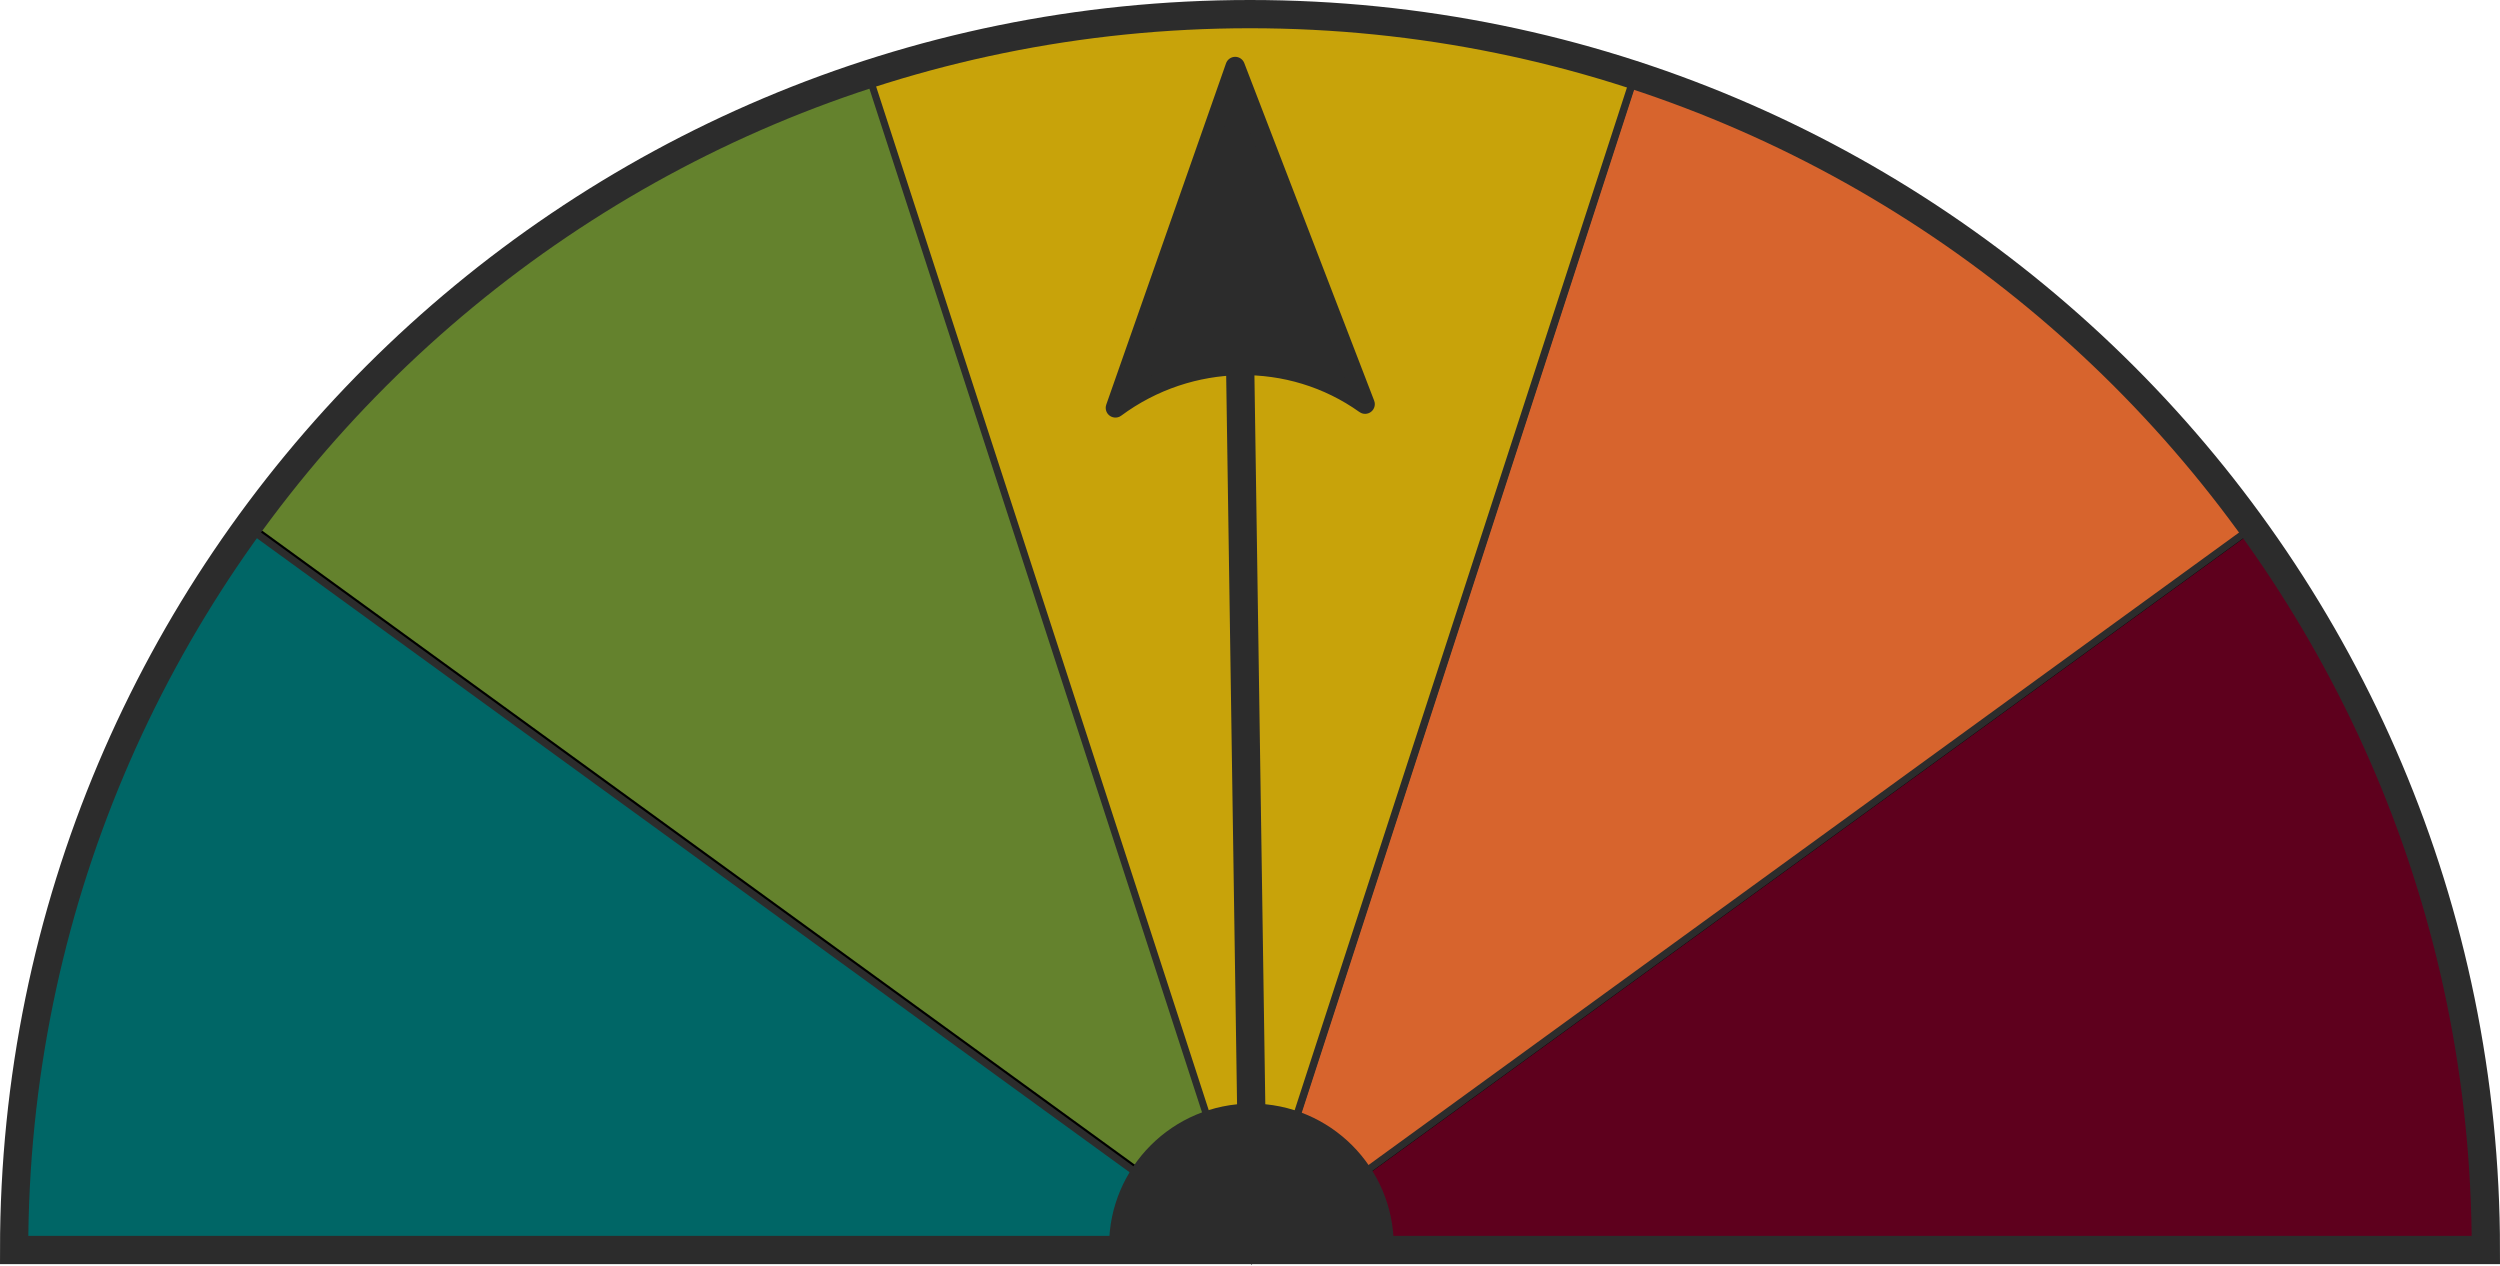
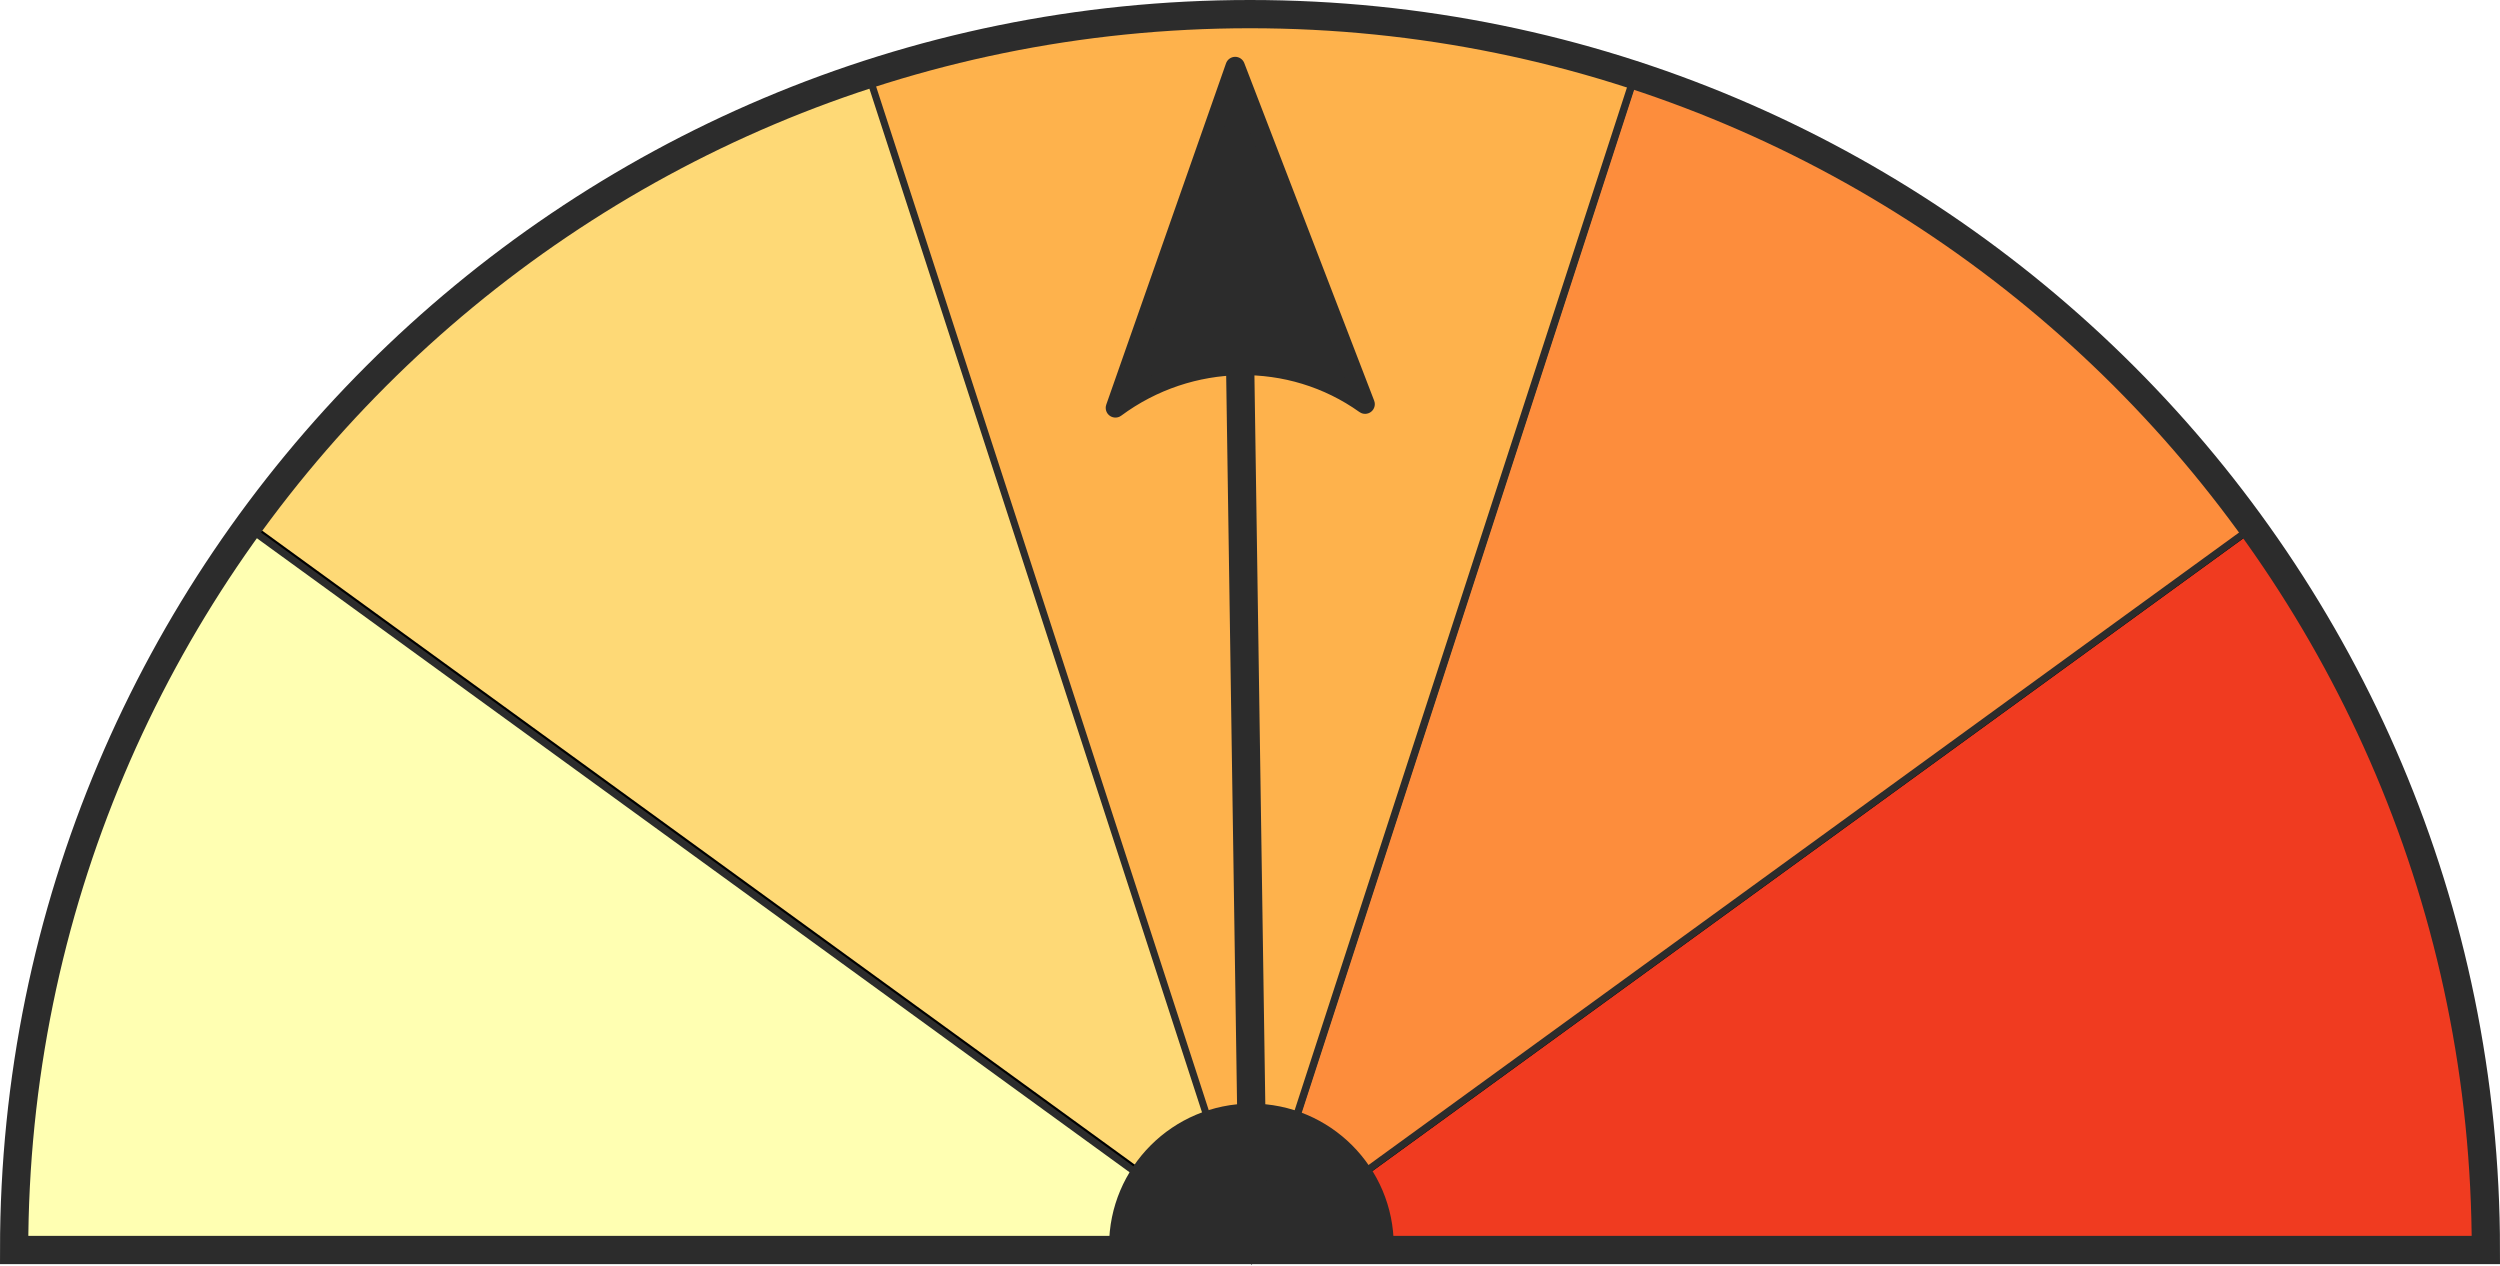
<svg xmlns="http://www.w3.org/2000/svg" width="99.907mm" height="50.564mm" viewBox="0 0 354 179.164" id="svg4816" version="1.1">
  <defs id="defs4818">
    <marker orient="auto" refY="0" refX="0" id="marker5884" style="overflow:visible">
      <path id="path5886" style="fill:#2c2c2c;fill-opacity:1;fill-rule:evenodd;stroke:#2c2c2c;stroke-width:0.625;stroke-linejoin:round;stroke-opacity:1" d="M 8.719,4.034 -2.207,0.016 8.719,-4.002 c -1.745,2.372 -1.735,5.617 -6e-7,8.035 z" transform="matrix(-1.1,0,0,-1.1,-1.1,0)" />
    </marker>
  </defs>
  <g id="layer1" transform="translate(-105.0769,-245.5798)">
-     <path style="fill:#5e001d;fill-opacity:1;stroke:#000000;stroke-width:1;stroke-miterlimit:4;stroke-dasharray:none" id="path5274" d="m 423.999,320.281 a 175,175 0 0 1 33.422,102.862 l -175,0 z" />
-     <path d="m 140.9,320.392 a 175,175 0 0 1 87.5,-63.572 l 54.078,166.435 z" id="path5984" style="fill:#64822d;fill-opacity:1;stroke:#000000;stroke-width:1;stroke-linejoin:miter;stroke-miterlimit:4;stroke-dasharray:none" />
-     <path style="fill:#006666;fill-opacity:1;stroke:#2c2c2c;stroke-width:1;stroke-miterlimit:4;stroke-dasharray:none;stroke-opacity:1" id="path5986" d="M 107.193,423.43 A 175,175 0 0 1 140.615,320.568 L 282.193,423.43 Z" />
-     <path style="fill:#d7642d;fill-opacity:1;stroke:#2c2c2c;stroke-width:1;stroke-miterlimit:4;stroke-dasharray:none;stroke-opacity:1" id="path5992" d="m 336.458,256.701 a 175,175 0 0 1 87.5,63.572 L 282.38,423.136 Z" />
-     <path d="m 228.24,256.691 a 175,175 0 0 1 108.156,0 l -54.078,166.435 z" id="path5994" style="fill:#c8a30a;fill-opacity:1;stroke:#2c2c2c;stroke-width:1;stroke-miterlimit:4;stroke-dasharray:none;stroke-opacity:1" />
+     <path style="fill:#f03b20;fill-opacity:1;stroke:#000000;stroke-width:1;stroke-miterlimit:4;stroke-dasharray:none" id="path5274" d="m 423.999,320.281 a 175,175 0 0 1 33.422,102.862 l -175,0 z" />
+     <path d="m 140.9,320.392 a 175,175 0 0 1 87.5,-63.572 l 54.078,166.435 z" id="path5984" style="fill:#fed976;fill-opacity:1;stroke:#000000;stroke-width:1;stroke-linejoin:miter;stroke-miterlimit:4;stroke-dasharray:none" />
+     <path style="fill:#ffffb2;fill-opacity:1;stroke:#2c2c2c;stroke-width:1;stroke-miterlimit:4;stroke-dasharray:none;stroke-opacity:1" id="path5986" d="M 107.193,423.43 A 175,175 0 0 1 140.615,320.568 L 282.193,423.43 Z" />
+     <path style="fill:#fd8d3c;fill-opacity:1;stroke:#2c2c2c;stroke-width:1;stroke-miterlimit:4;stroke-dasharray:none;stroke-opacity:1" id="path5992" d="m 336.458,256.701 a 175,175 0 0 1 87.5,63.572 L 282.38,423.136 Z" />
+     <path d="m 228.24,256.691 a 175,175 0 0 1 108.156,0 l -54.078,166.435 z" id="path5994" style="fill:#feb24c;fill-opacity:1;stroke:#2c2c2c;stroke-width:1;stroke-miterlimit:4;stroke-dasharray:none;stroke-opacity:1" />
    <path d="m 107.077,422.58 a 175,175 0 0 1 175,-175 175,175 0 0 1 175,175 l -175,0 z" id="path5990" style="fill:#000000;fill-opacity:0;stroke:#2c2c2c;stroke-width:4;stroke-miterlimit:4;stroke-dasharray:none;stroke-opacity:1" />
    <path style="fill:#2c2c2c;fill-opacity:1;stroke:#2c2c2c;stroke-width:4;stroke-linejoin:miter;stroke-miterlimit:4;stroke-dasharray:none;stroke-opacity:1" id="path4870" d="m 264.122,422.003 a 18.156,18.156 0 0 1 18.156,-18.156 18.156,18.156 0 0 1 18.156,18.156 l -18.156,0 z" />
    <path style="fill:none;fill-rule:evenodd;stroke:#2c2c2c;stroke-width:4;stroke-linecap:butt;stroke-linejoin:miter;stroke-opacity:1;stroke-miterlimit:4;stroke-dasharray:none;marker-end:url(#marker5884)" d="M 282.528,420.976 280.13,260.31" id="path6187" />
  </g>
</svg>
